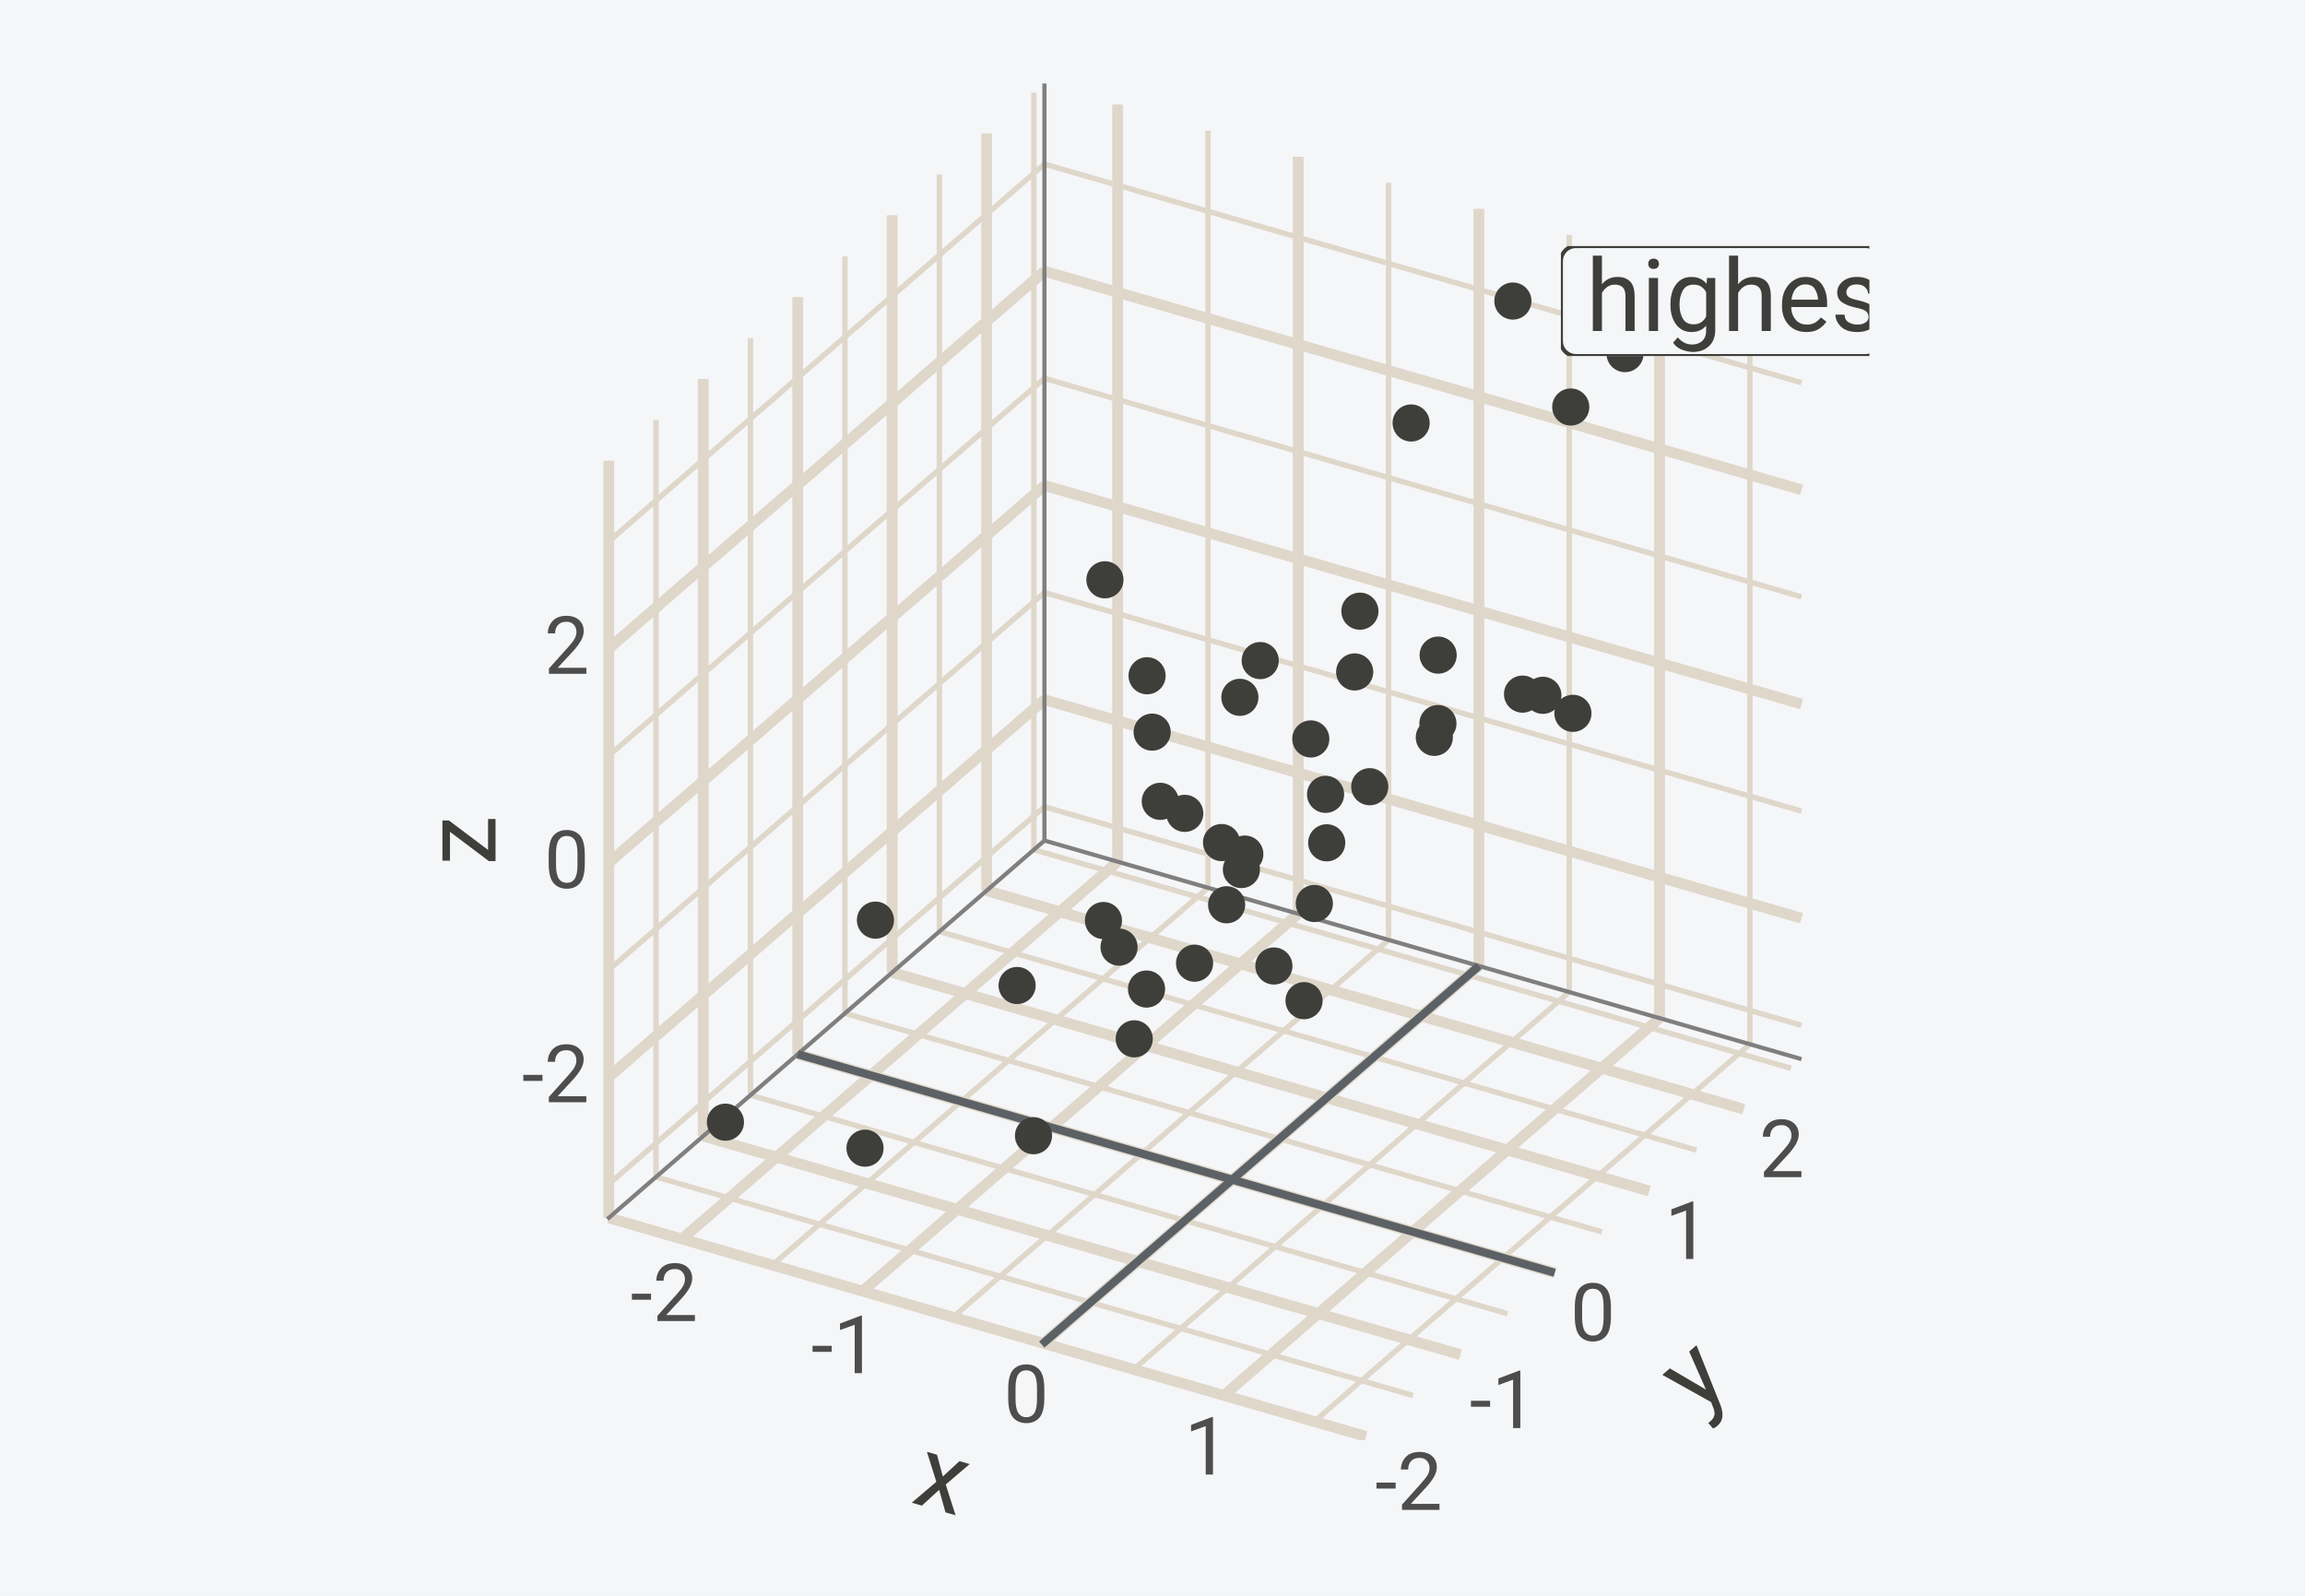
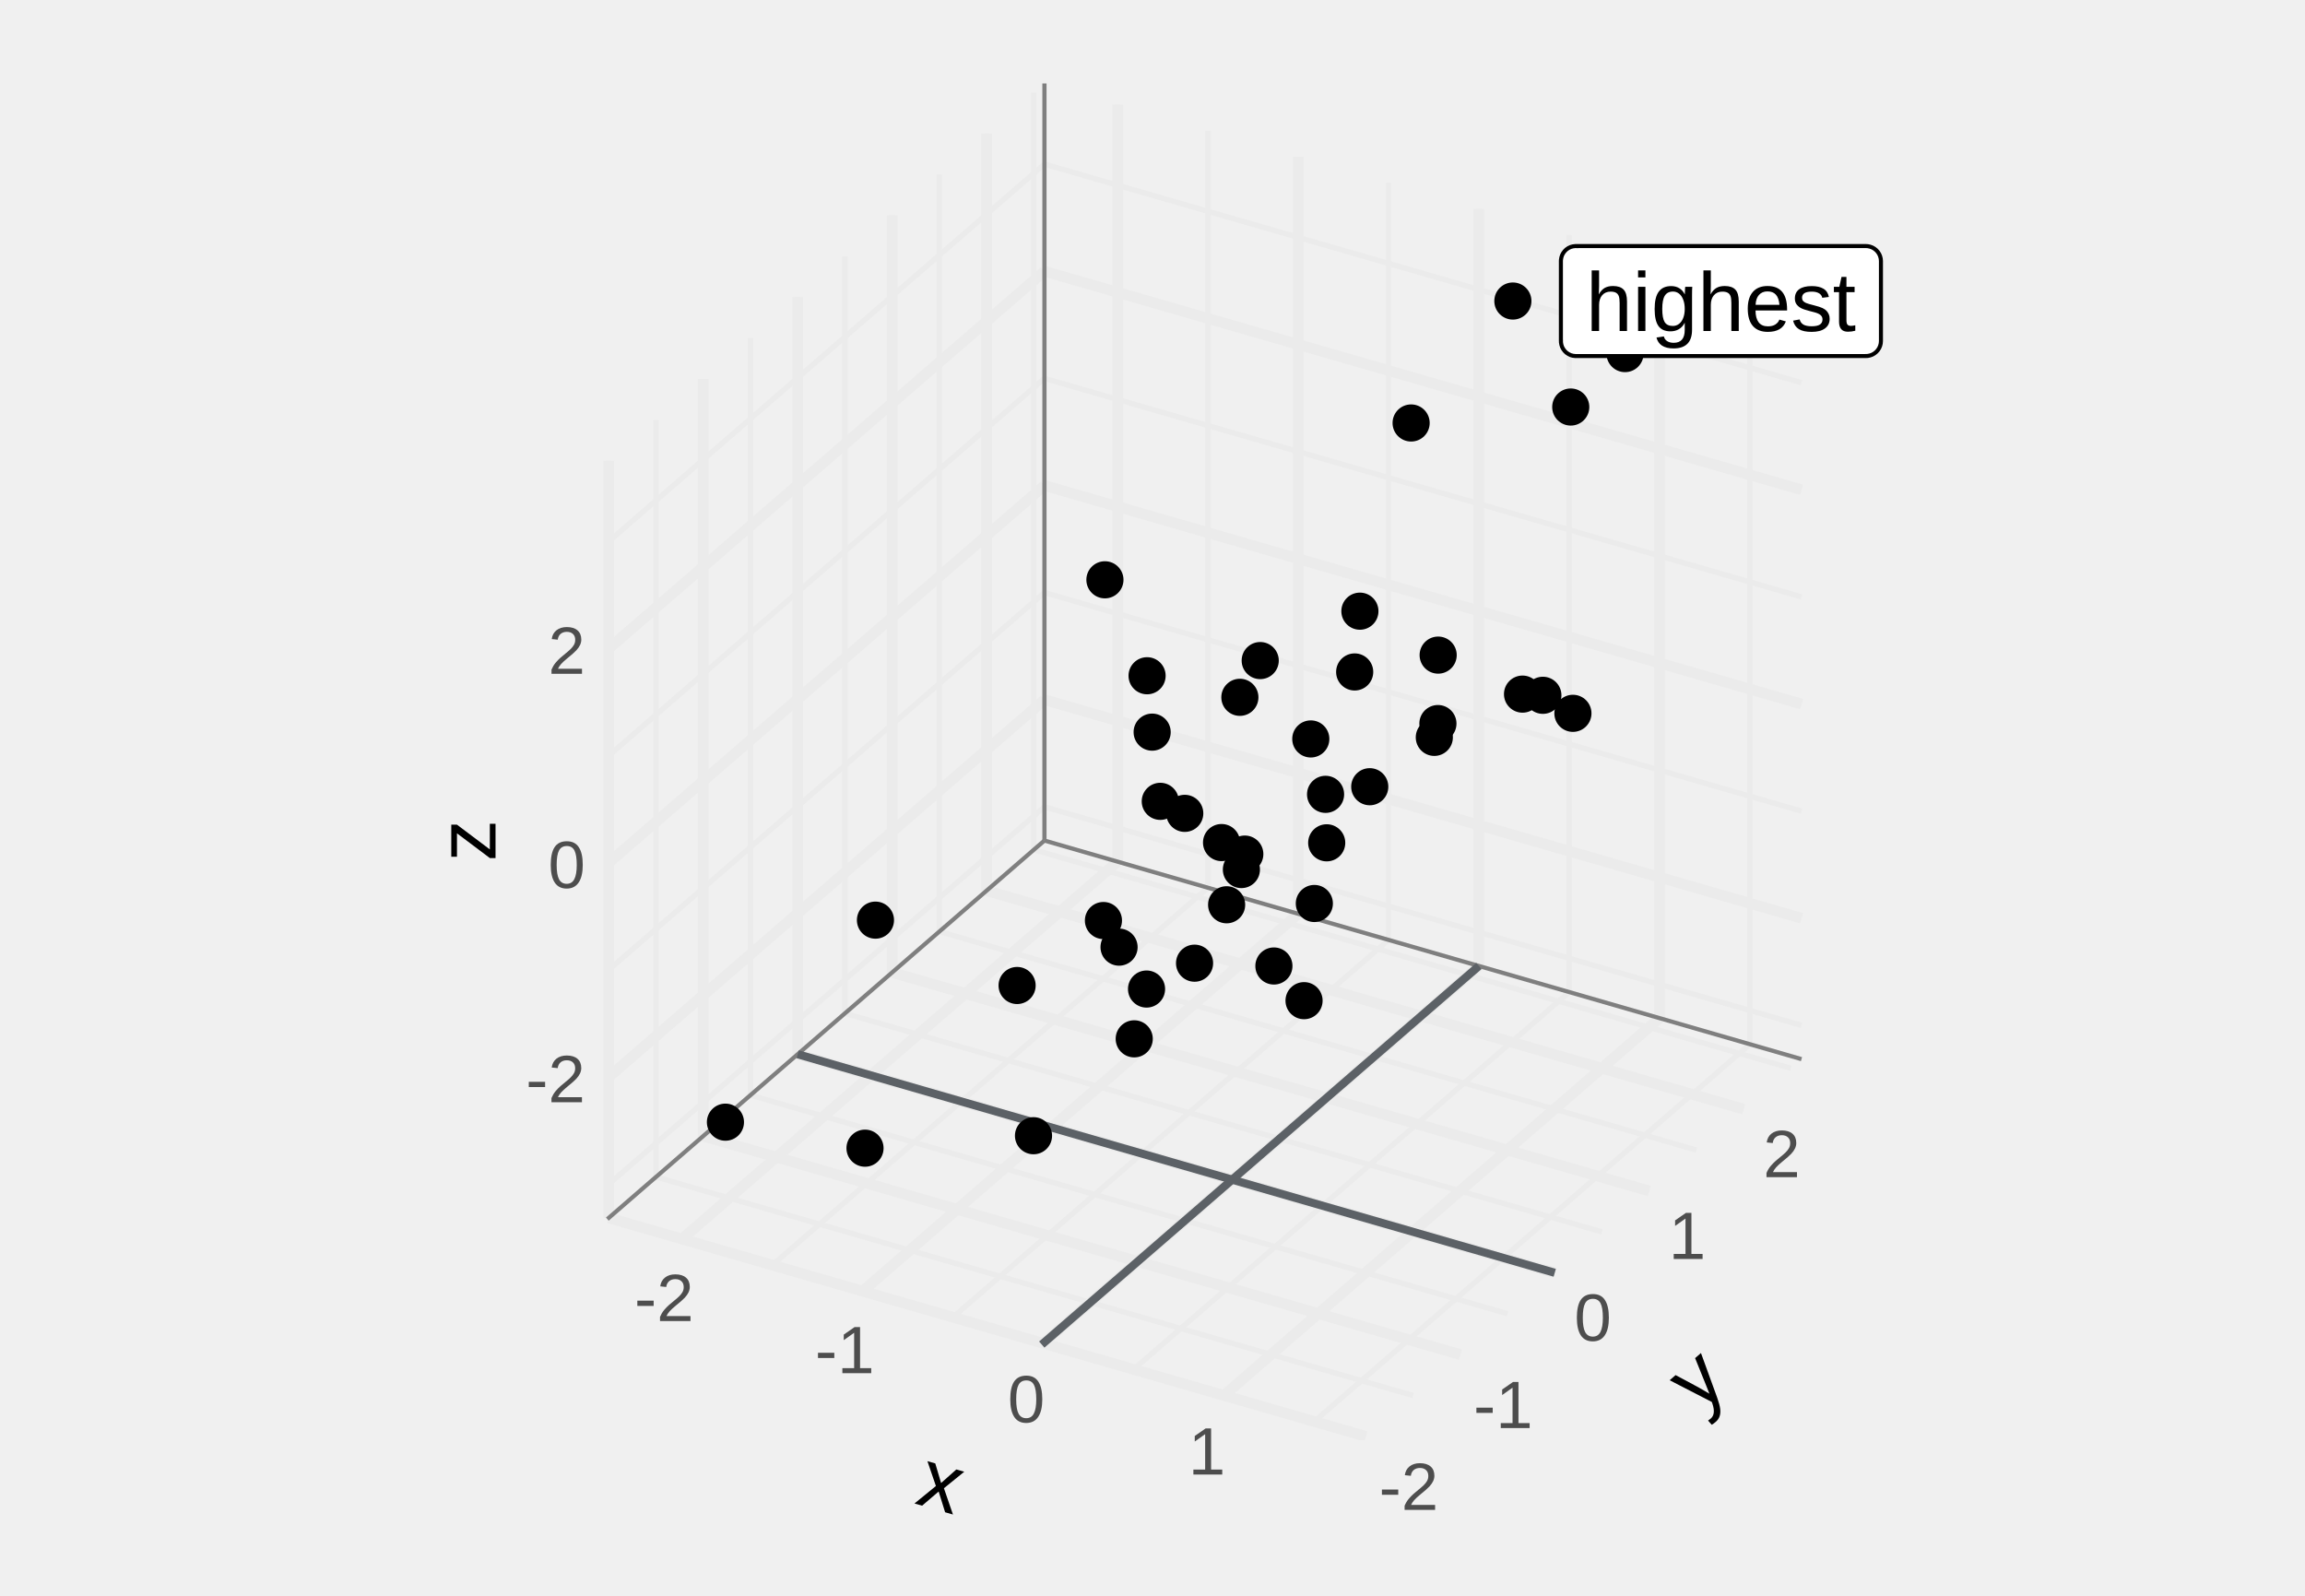
<svg xmlns="http://www.w3.org/2000/svg" width="468.00pt" height="324.00pt" viewBox="0 0 468.00 324.00">
  <g class="svglite">
    <defs>
      <style type="text/css">
-     /* theme-aware-processed */
-     .svglite line, .svglite polyline, .svglite polygon, .svglite path, .svglite circle {
+     .svglite line, .svglite polyline, .svglite polygon, .svglite path, .svglite rect, .svglite circle {
      fill: none;
-       stroke: #3E3F3A;
-       stroke-linecap: round;
-       stroke-linejoin: round;
-       stroke-miterlimit: 10.00;
-     }
-     .svglite &gt; g &gt; rect {
-       fill: none;
-       stroke: #3E3F3A;
+       stroke: #000000;
      stroke-linecap: round;
      stroke-linejoin: round;
      stroke-miterlimit: 10.00;
    }
    .svglite text {
      white-space: pre;
-       fill: #3E3F3A;
    }
    .svglite g.glyphgroup path {
      fill: inherit;
      stroke: none;
    }
  </style>
    </defs>
-     <rect class="svg-bg" width="100%" height="100%" style="stroke: none; fill: #F5F6F8;" />
+     <rect width="100%" height="100%" style="stroke: none; fill: none;" />
    <defs>
      <clipPath id="cpMC4wMHw0NjguMDB8MC4wMHwzMjQuMDA=">
        <rect x="0.00" y="0.00" width="468.00" height="324.00" />
      </clipPath>
    </defs>
    <g clip-path="url(#cpMC4wMHw0NjguMDB8MC4wMHwzMjQuMDA=)">
</g>
    <defs>
      <clipPath id="cpNzIuMDB8Mzk2LjAwfDAuMDB8MzI0LjAw">
        <rect x="72.00" y="0.00" width="324.00" height="324.00" />
      </clipPath>
    </defs>
    <g clip-path="url(#cpNzIuMDB8Mzk2LjAwfDAuMDB8MzI0LjAw)">
      <rect x="72.00" y="0.00" width="324.00" height="324.00" style="stroke-width: 1.65; stroke: none;" />
    </g>
    <g clip-path="url(#cpMC4wMHw0NjguMDB8MC4wMHwzMjQuMDA=)">
      <rect x="80.47" y="8.47" width="307.06" height="307.06" style="stroke-width: 1.65; stroke: none;" />
    </g>
    <defs>
      <clipPath id="cpMTA5LjUyfDM3OS41NnwxNi40NHwyOTIuNDE=">
        <rect x="109.52" y="16.44" width="270.05" height="275.97" />
      </clipPath>
    </defs>
    <g clip-path="url(#cpMTA5LjUyfDM3OS41NnwxNi40NHwyOTIuNDE=)">
-       <polyline points="123.60,247.27 123.60,93.55 " style="stroke-width: 1.10; stroke: #DFD7CA; stroke-linecap: butt;" />
-       <polyline points="133.19,238.96 133.19,85.25 " style="stroke-width: 1.10; stroke: #DFD7CA; stroke-linecap: butt;" />
-       <polyline points="142.78,230.66 142.78,76.94 " style="stroke-width: 1.10; stroke: #DFD7CA; stroke-linecap: butt;" />
-       <polyline points="152.37,222.35 152.37,68.64 " style="stroke-width: 1.10; stroke: #DFD7CA; stroke-linecap: butt;" />
-       <polyline points="161.96,214.05 161.96,60.33 " style="stroke-width: 1.10; stroke: #DFD7CA; stroke-linecap: butt;" />
-       <polyline points="171.55,205.74 171.55,52.03 " style="stroke-width: 1.10; stroke: #DFD7CA; stroke-linecap: butt;" />
-       <polyline points="181.14,197.44 181.14,43.72 " style="stroke-width: 1.10; stroke: #DFD7CA; stroke-linecap: butt;" />
-       <polyline points="190.73,189.13 190.73,35.42 " style="stroke-width: 1.10; stroke: #DFD7CA; stroke-linecap: butt;" />
-       <polyline points="200.32,180.83 200.32,27.11 " style="stroke-width: 1.10; stroke: #DFD7CA; stroke-linecap: butt;" />
-       <polyline points="209.91,172.52 209.91,18.81 " style="stroke-width: 1.10; stroke: #DFD7CA; stroke-linecap: butt;" />
-       <polyline points="123.60,247.27 123.60,93.55 " style="stroke-width: 2.19; stroke: #DFD7CA; stroke-linecap: butt;" />
-       <polyline points="142.78,230.66 142.78,76.94 " style="stroke-width: 2.19; stroke: #DFD7CA; stroke-linecap: butt;" />
-       <polyline points="161.96,214.05 161.96,60.33 " style="stroke-width: 2.19; stroke: #DFD7CA; stroke-linecap: butt;" />
-       <polyline points="181.14,197.44 181.14,43.72 " style="stroke-width: 2.19; stroke: #DFD7CA; stroke-linecap: butt;" />
-       <polyline points="200.32,180.83 200.32,27.11 " style="stroke-width: 2.19; stroke: #DFD7CA; stroke-linecap: butt;" />
-       <polyline points="123.31,240.67 212.06,163.81 " style="stroke-width: 1.10; stroke: #DFD7CA; stroke-linecap: butt;" />
-       <polyline points="123.31,218.92 212.06,142.06 " style="stroke-width: 1.10; stroke: #DFD7CA; stroke-linecap: butt;" />
-       <polyline points="123.31,197.17 212.06,120.31 " style="stroke-width: 1.10; stroke: #DFD7CA; stroke-linecap: butt;" />
-       <polyline points="123.31,175.42 212.06,98.57 " style="stroke-width: 1.10; stroke: #DFD7CA; stroke-linecap: butt;" />
-       <polyline points="123.31,153.68 212.06,76.82 " style="stroke-width: 1.10; stroke: #DFD7CA; stroke-linecap: butt;" />
-       <polyline points="123.31,131.93 212.06,55.07 " style="stroke-width: 1.10; stroke: #DFD7CA; stroke-linecap: butt;" />
-       <polyline points="123.31,110.18 212.06,33.32 " style="stroke-width: 1.10; stroke: #DFD7CA; stroke-linecap: butt;" />
-       <polyline points="123.31,218.92 212.06,142.06 " style="stroke-width: 2.19; stroke: #DFD7CA; stroke-linecap: butt;" />
-       <polyline points="123.31,175.42 212.06,98.57 " style="stroke-width: 2.19; stroke: #DFD7CA; stroke-linecap: butt;" />
-       <polyline points="123.31,131.93 212.06,55.07 " style="stroke-width: 2.19; stroke: #DFD7CA; stroke-linecap: butt;" />
-       <polyline points="226.92,174.95 226.92,21.24 " style="stroke-width: 1.10; stroke: #DFD7CA; stroke-linecap: butt;" />
-       <polyline points="245.26,180.25 245.26,26.53 " style="stroke-width: 1.10; stroke: #DFD7CA; stroke-linecap: butt;" />
-       <polyline points="263.59,185.54 263.59,31.83 " style="stroke-width: 1.10; stroke: #DFD7CA; stroke-linecap: butt;" />
-       <polyline points="281.93,190.84 281.93,37.12 " style="stroke-width: 1.10; stroke: #DFD7CA; stroke-linecap: butt;" />
-       <polyline points="300.27,196.13 300.27,42.42 " style="stroke-width: 1.10; stroke: #DFD7CA; stroke-linecap: butt;" />
-       <polyline points="318.61,201.42 318.61,47.71 " style="stroke-width: 1.10; stroke: #DFD7CA; stroke-linecap: butt;" />
-       <polyline points="336.95,206.72 336.95,53.00 " style="stroke-width: 1.10; stroke: #DFD7CA; stroke-linecap: butt;" />
-       <polyline points="355.29,212.01 355.29,58.30 " style="stroke-width: 1.10; stroke: #DFD7CA; stroke-linecap: butt;" />
-       <polyline points="226.92,174.95 226.92,21.24 " style="stroke-width: 2.19; stroke: #DFD7CA; stroke-linecap: butt;" />
-       <polyline points="263.59,185.54 263.59,31.83 " style="stroke-width: 2.19; stroke: #DFD7CA; stroke-linecap: butt;" />
-       <polyline points="300.27,196.13 300.27,42.42 " style="stroke-width: 2.19; stroke: #DFD7CA; stroke-linecap: butt;" />
-       <polyline points="336.95,206.72 336.95,53.00 " style="stroke-width: 2.19; stroke: #DFD7CA; stroke-linecap: butt;" />
-       <polyline points="212.06,163.81 365.77,208.18 " style="stroke-width: 1.10; stroke: #DFD7CA; stroke-linecap: butt;" />
-       <polyline points="212.06,142.06 365.77,186.43 " style="stroke-width: 1.10; stroke: #DFD7CA; stroke-linecap: butt;" />
-       <polyline points="212.06,120.31 365.77,164.69 " style="stroke-width: 1.10; stroke: #DFD7CA; stroke-linecap: butt;" />
-       <polyline points="212.06,98.57 365.77,142.94 " style="stroke-width: 1.10; stroke: #DFD7CA; stroke-linecap: butt;" />
-       <polyline points="212.06,76.82 365.77,121.19 " style="stroke-width: 1.10; stroke: #DFD7CA; stroke-linecap: butt;" />
-       <polyline points="212.06,55.07 365.77,99.44 " style="stroke-width: 1.10; stroke: #DFD7CA; stroke-linecap: butt;" />
-       <polyline points="212.06,33.32 365.77,77.70 " style="stroke-width: 1.10; stroke: #DFD7CA; stroke-linecap: butt;" />
-       <polyline points="212.06,142.06 365.77,186.43 " style="stroke-width: 2.19; stroke: #DFD7CA; stroke-linecap: butt;" />
-       <polyline points="212.06,98.57 365.77,142.94 " style="stroke-width: 2.19; stroke: #DFD7CA; stroke-linecap: butt;" />
-       <polyline points="212.06,55.07 365.77,99.44 " style="stroke-width: 2.19; stroke: #DFD7CA; stroke-linecap: butt;" />
-       <polyline points="138.17,251.81 226.92,174.95 " style="stroke-width: 1.10; stroke: #DFD7CA; stroke-linecap: butt;" />
-       <polyline points="156.51,257.11 245.26,180.25 " style="stroke-width: 1.10; stroke: #DFD7CA; stroke-linecap: butt;" />
-       <polyline points="174.85,262.40 263.59,185.54 " style="stroke-width: 1.10; stroke: #DFD7CA; stroke-linecap: butt;" />
-       <polyline points="193.19,267.69 281.93,190.84 " style="stroke-width: 1.10; stroke: #DFD7CA; stroke-linecap: butt;" />
-       <polyline points="211.52,272.99 300.27,196.13 " style="stroke-width: 1.10; stroke: #DFD7CA; stroke-linecap: butt;" />
-       <polyline points="229.86,278.28 318.61,201.42 " style="stroke-width: 1.10; stroke: #DFD7CA; stroke-linecap: butt;" />
-       <polyline points="248.20,283.57 336.95,206.72 " style="stroke-width: 1.10; stroke: #DFD7CA; stroke-linecap: butt;" />
-       <polyline points="266.54,288.87 355.29,212.01 " style="stroke-width: 1.10; stroke: #DFD7CA; stroke-linecap: butt;" />
-       <polyline points="138.17,251.81 226.92,174.95 " style="stroke-width: 2.19; stroke: #DFD7CA; stroke-linecap: butt;" />
-       <polyline points="174.85,262.40 263.59,185.54 " style="stroke-width: 2.19; stroke: #DFD7CA; stroke-linecap: butt;" />
-       <polyline points="211.52,272.99 300.27,196.13 " style="stroke-width: 2.19; stroke: #DFD7CA; stroke-linecap: butt;" />
-       <polyline points="248.20,283.57 336.95,206.72 " style="stroke-width: 2.19; stroke: #DFD7CA; stroke-linecap: butt;" />
-       <polyline points="123.60,247.27 277.32,291.64 " style="stroke-width: 1.10; stroke: #DFD7CA; stroke-linecap: butt;" />
-       <polyline points="133.19,238.96 286.91,283.34 " style="stroke-width: 1.10; stroke: #DFD7CA; stroke-linecap: butt;" />
-       <polyline points="142.78,230.66 296.50,275.03 " style="stroke-width: 1.10; stroke: #DFD7CA; stroke-linecap: butt;" />
-       <polyline points="152.37,222.35 306.08,266.73 " style="stroke-width: 1.10; stroke: #DFD7CA; stroke-linecap: butt;" />
-       <polyline points="161.96,214.05 315.67,258.42 " style="stroke-width: 1.10; stroke: #DFD7CA; stroke-linecap: butt;" />
-       <polyline points="171.55,205.74 325.26,250.12 " style="stroke-width: 1.10; stroke: #DFD7CA; stroke-linecap: butt;" />
-       <polyline points="181.14,197.44 334.85,241.81 " style="stroke-width: 1.10; stroke: #DFD7CA; stroke-linecap: butt;" />
-       <polyline points="190.73,189.13 344.44,233.51 " style="stroke-width: 1.10; stroke: #DFD7CA; stroke-linecap: butt;" />
-       <polyline points="200.32,180.83 354.03,225.20 " style="stroke-width: 1.10; stroke: #DFD7CA; stroke-linecap: butt;" />
-       <polyline points="209.91,172.52 363.62,216.90 " style="stroke-width: 1.10; stroke: #DFD7CA; stroke-linecap: butt;" />
-       <polyline points="123.60,247.27 277.32,291.64 " style="stroke-width: 2.19; stroke: #DFD7CA; stroke-linecap: butt;" />
-       <polyline points="142.78,230.66 296.50,275.03 " style="stroke-width: 2.19; stroke: #DFD7CA; stroke-linecap: butt;" />
-       <polyline points="161.96,214.05 315.67,258.42 " style="stroke-width: 2.19; stroke: #DFD7CA; stroke-linecap: butt;" />
-       <polyline points="181.14,197.44 334.85,241.81 " style="stroke-width: 2.19; stroke: #DFD7CA; stroke-linecap: butt;" />
-       <polyline points="200.32,180.83 354.03,225.20 " style="stroke-width: 2.19; stroke: #DFD7CA; stroke-linecap: butt;" />
+       <polyline points="123.60,247.27 123.60,93.55 " style="stroke-width: 1.10; stroke: #EBEBEB; stroke-linecap: butt;" />
+       <polyline points="133.19,238.96 133.19,85.25 " style="stroke-width: 1.10; stroke: #EBEBEB; stroke-linecap: butt;" />
+       <polyline points="142.78,230.66 142.78,76.94 " style="stroke-width: 1.10; stroke: #EBEBEB; stroke-linecap: butt;" />
+       <polyline points="152.37,222.35 152.37,68.64 " style="stroke-width: 1.10; stroke: #EBEBEB; stroke-linecap: butt;" />
+       <polyline points="161.96,214.05 161.96,60.33 " style="stroke-width: 1.10; stroke: #EBEBEB; stroke-linecap: butt;" />
+       <polyline points="171.55,205.74 171.55,52.03 " style="stroke-width: 1.10; stroke: #EBEBEB; stroke-linecap: butt;" />
+       <polyline points="181.14,197.44 181.14,43.72 " style="stroke-width: 1.10; stroke: #EBEBEB; stroke-linecap: butt;" />
+       <polyline points="190.73,189.13 190.73,35.42 " style="stroke-width: 1.10; stroke: #EBEBEB; stroke-linecap: butt;" />
+       <polyline points="200.32,180.83 200.32,27.11 " style="stroke-width: 1.10; stroke: #EBEBEB; stroke-linecap: butt;" />
+       <polyline points="209.91,172.52 209.91,18.81 " style="stroke-width: 1.10; stroke: #EBEBEB; stroke-linecap: butt;" />
+       <polyline points="123.60,247.27 123.60,93.55 " style="stroke-width: 2.19; stroke: #EBEBEB; stroke-linecap: butt;" />
+       <polyline points="142.78,230.66 142.78,76.94 " style="stroke-width: 2.19; stroke: #EBEBEB; stroke-linecap: butt;" />
+       <polyline points="161.96,214.05 161.96,60.33 " style="stroke-width: 2.19; stroke: #EBEBEB; stroke-linecap: butt;" />
+       <polyline points="181.14,197.44 181.14,43.72 " style="stroke-width: 2.19; stroke: #EBEBEB; stroke-linecap: butt;" />
+       <polyline points="200.32,180.83 200.32,27.11 " style="stroke-width: 2.19; stroke: #EBEBEB; stroke-linecap: butt;" />
+       <polyline points="123.31,240.67 212.06,163.81 " style="stroke-width: 1.10; stroke: #EBEBEB; stroke-linecap: butt;" />
+       <polyline points="123.31,218.92 212.06,142.06 " style="stroke-width: 1.10; stroke: #EBEBEB; stroke-linecap: butt;" />
+       <polyline points="123.31,197.17 212.06,120.31 " style="stroke-width: 1.10; stroke: #EBEBEB; stroke-linecap: butt;" />
+       <polyline points="123.31,175.42 212.06,98.57 " style="stroke-width: 1.10; stroke: #EBEBEB; stroke-linecap: butt;" />
+       <polyline points="123.31,153.68 212.06,76.82 " style="stroke-width: 1.10; stroke: #EBEBEB; stroke-linecap: butt;" />
+       <polyline points="123.31,131.93 212.06,55.07 " style="stroke-width: 1.10; stroke: #EBEBEB; stroke-linecap: butt;" />
+       <polyline points="123.31,110.18 212.06,33.32 " style="stroke-width: 1.10; stroke: #EBEBEB; stroke-linecap: butt;" />
+       <polyline points="123.31,218.92 212.06,142.06 " style="stroke-width: 2.19; stroke: #EBEBEB; stroke-linecap: butt;" />
+       <polyline points="123.31,175.42 212.06,98.57 " style="stroke-width: 2.19; stroke: #EBEBEB; stroke-linecap: butt;" />
+       <polyline points="123.31,131.93 212.06,55.07 " style="stroke-width: 2.19; stroke: #EBEBEB; stroke-linecap: butt;" />
+       <polyline points="226.92,174.95 226.92,21.24 " style="stroke-width: 1.10; stroke: #EBEBEB; stroke-linecap: butt;" />
+       <polyline points="245.26,180.25 245.26,26.53 " style="stroke-width: 1.10; stroke: #EBEBEB; stroke-linecap: butt;" />
+       <polyline points="263.59,185.54 263.59,31.83 " style="stroke-width: 1.10; stroke: #EBEBEB; stroke-linecap: butt;" />
+       <polyline points="281.93,190.84 281.93,37.12 " style="stroke-width: 1.10; stroke: #EBEBEB; stroke-linecap: butt;" />
+       <polyline points="300.27,196.13 300.27,42.42 " style="stroke-width: 1.10; stroke: #EBEBEB; stroke-linecap: butt;" />
+       <polyline points="318.61,201.42 318.61,47.71 " style="stroke-width: 1.10; stroke: #EBEBEB; stroke-linecap: butt;" />
+       <polyline points="336.95,206.72 336.95,53.00 " style="stroke-width: 1.10; stroke: #EBEBEB; stroke-linecap: butt;" />
+       <polyline points="355.29,212.01 355.29,58.30 " style="stroke-width: 1.10; stroke: #EBEBEB; stroke-linecap: butt;" />
+       <polyline points="226.92,174.95 226.92,21.24 " style="stroke-width: 2.19; stroke: #EBEBEB; stroke-linecap: butt;" />
+       <polyline points="263.59,185.54 263.59,31.83 " style="stroke-width: 2.19; stroke: #EBEBEB; stroke-linecap: butt;" />
+       <polyline points="300.27,196.13 300.27,42.42 " style="stroke-width: 2.19; stroke: #EBEBEB; stroke-linecap: butt;" />
+       <polyline points="336.95,206.72 336.95,53.00 " style="stroke-width: 2.19; stroke: #EBEBEB; stroke-linecap: butt;" />
+       <polyline points="212.06,163.81 365.77,208.18 " style="stroke-width: 1.10; stroke: #EBEBEB; stroke-linecap: butt;" />
+       <polyline points="212.06,142.06 365.77,186.43 " style="stroke-width: 1.10; stroke: #EBEBEB; stroke-linecap: butt;" />
+       <polyline points="212.06,120.31 365.77,164.69 " style="stroke-width: 1.10; stroke: #EBEBEB; stroke-linecap: butt;" />
+       <polyline points="212.06,98.57 365.77,142.94 " style="stroke-width: 1.10; stroke: #EBEBEB; stroke-linecap: butt;" />
+       <polyline points="212.06,76.82 365.77,121.19 " style="stroke-width: 1.10; stroke: #EBEBEB; stroke-linecap: butt;" />
+       <polyline points="212.06,55.07 365.77,99.44 " style="stroke-width: 1.10; stroke: #EBEBEB; stroke-linecap: butt;" />
+       <polyline points="212.06,33.32 365.77,77.70 " style="stroke-width: 1.10; stroke: #EBEBEB; stroke-linecap: butt;" />
+       <polyline points="212.06,142.06 365.77,186.43 " style="stroke-width: 2.19; stroke: #EBEBEB; stroke-linecap: butt;" />
+       <polyline points="212.06,98.57 365.77,142.94 " style="stroke-width: 2.19; stroke: #EBEBEB; stroke-linecap: butt;" />
+       <polyline points="212.06,55.07 365.77,99.44 " style="stroke-width: 2.19; stroke: #EBEBEB; stroke-linecap: butt;" />
+       <polyline points="138.17,251.81 226.92,174.95 " style="stroke-width: 1.10; stroke: #EBEBEB; stroke-linecap: butt;" />
+       <polyline points="156.51,257.11 245.26,180.25 " style="stroke-width: 1.10; stroke: #EBEBEB; stroke-linecap: butt;" />
+       <polyline points="174.85,262.40 263.59,185.54 " style="stroke-width: 1.10; stroke: #EBEBEB; stroke-linecap: butt;" />
+       <polyline points="193.19,267.69 281.93,190.84 " style="stroke-width: 1.10; stroke: #EBEBEB; stroke-linecap: butt;" />
+       <polyline points="211.52,272.99 300.27,196.13 " style="stroke-width: 1.10; stroke: #EBEBEB; stroke-linecap: butt;" />
+       <polyline points="229.86,278.28 318.61,201.42 " style="stroke-width: 1.10; stroke: #EBEBEB; stroke-linecap: butt;" />
+       <polyline points="248.20,283.57 336.95,206.72 " style="stroke-width: 1.10; stroke: #EBEBEB; stroke-linecap: butt;" />
+       <polyline points="266.54,288.87 355.29,212.01 " style="stroke-width: 1.10; stroke: #EBEBEB; stroke-linecap: butt;" />
+       <polyline points="138.17,251.81 226.92,174.95 " style="stroke-width: 2.19; stroke: #EBEBEB; stroke-linecap: butt;" />
+       <polyline points="174.85,262.40 263.59,185.54 " style="stroke-width: 2.19; stroke: #EBEBEB; stroke-linecap: butt;" />
+       <polyline points="211.52,272.99 300.27,196.13 " style="stroke-width: 2.19; stroke: #EBEBEB; stroke-linecap: butt;" />
+       <polyline points="248.20,283.57 336.95,206.72 " style="stroke-width: 2.19; stroke: #EBEBEB; stroke-linecap: butt;" />
+       <polyline points="123.60,247.27 277.32,291.64 " style="stroke-width: 1.10; stroke: #EBEBEB; stroke-linecap: butt;" />
+       <polyline points="133.19,238.96 286.91,283.34 " style="stroke-width: 1.10; stroke: #EBEBEB; stroke-linecap: butt;" />
+       <polyline points="142.78,230.66 296.50,275.03 " style="stroke-width: 1.10; stroke: #EBEBEB; stroke-linecap: butt;" />
+       <polyline points="152.37,222.35 306.08,266.73 " style="stroke-width: 1.10; stroke: #EBEBEB; stroke-linecap: butt;" />
+       <polyline points="161.96,214.05 315.67,258.42 " style="stroke-width: 1.10; stroke: #EBEBEB; stroke-linecap: butt;" />
+       <polyline points="171.55,205.74 325.26,250.12 " style="stroke-width: 1.10; stroke: #EBEBEB; stroke-linecap: butt;" />
+       <polyline points="181.14,197.44 334.85,241.81 " style="stroke-width: 1.10; stroke: #EBEBEB; stroke-linecap: butt;" />
+       <polyline points="190.73,189.13 344.44,233.51 " style="stroke-width: 1.10; stroke: #EBEBEB; stroke-linecap: butt;" />
+       <polyline points="200.32,180.83 354.03,225.20 " style="stroke-width: 1.10; stroke: #EBEBEB; stroke-linecap: butt;" />
+       <polyline points="209.91,172.52 363.62,216.90 " style="stroke-width: 1.10; stroke: #EBEBEB; stroke-linecap: butt;" />
+       <polyline points="123.60,247.27 277.32,291.64 " style="stroke-width: 2.19; stroke: #EBEBEB; stroke-linecap: butt;" />
+       <polyline points="142.78,230.66 296.50,275.03 " style="stroke-width: 2.19; stroke: #EBEBEB; stroke-linecap: butt;" />
+       <polyline points="161.96,214.05 315.67,258.42 " style="stroke-width: 2.19; stroke: #EBEBEB; stroke-linecap: butt;" />
+       <polyline points="181.14,197.44 334.85,241.81 " style="stroke-width: 2.19; stroke: #EBEBEB; stroke-linecap: butt;" />
+       <polyline points="200.32,180.83 354.03,225.20 " style="stroke-width: 2.19; stroke: #EBEBEB; stroke-linecap: butt;" />
      <polyline points="212.06,170.66 365.77,215.04 " style="stroke-width: 0.85; stroke: #7F7F7F; stroke-linecap: butt;" />
      <polyline points="123.31,247.52 212.06,170.66 " style="stroke-width: 0.85; stroke: #7F7F7F; stroke-linecap: butt;" />
      <polyline points="212.06,170.66 212.06,16.95 " style="stroke-width: 0.85; stroke: #7F7F7F; stroke-linecap: butt;" />
-       <circle class="theme-fill-fg" cx="224.34" cy="117.72" r="3.22" style="stroke-width: 1.10; fill: #3E3F3A;" />
-       <circle class="theme-fill-fg" cx="177.75" cy="186.82" r="3.22" style="stroke-width: 1.10; fill: #3E3F3A;" />
-       <circle class="theme-fill-fg" cx="147.29" cy="227.84" r="3.22" style="stroke-width: 1.10; fill: #3E3F3A;" />
-       <circle class="theme-fill-fg" cx="286.51" cy="85.88" r="3.22" style="stroke-width: 1.10; fill: #3E3F3A;" />
-       <circle class="theme-fill-fg" cx="232.90" cy="137.20" r="3.22" style="stroke-width: 1.10; fill: #3E3F3A;" />
-       <circle class="theme-fill-fg" cx="175.63" cy="233.12" r="3.22" style="stroke-width: 1.10; fill: #3E3F3A;" />
-       <circle class="theme-fill-fg" cx="255.87" cy="134.12" r="3.22" style="stroke-width: 1.10; fill: #3E3F3A;" />
-       <circle class="theme-fill-fg" cx="224.04" cy="186.90" r="3.22" style="stroke-width: 1.10; fill: #3E3F3A;" />
-       <circle class="theme-fill-fg" cx="240.55" cy="165.14" r="3.22" style="stroke-width: 1.10; fill: #3E3F3A;" />
-       <circle class="theme-fill-fg" cx="233.93" cy="148.65" r="3.22" style="stroke-width: 1.10; fill: #3E3F3A;" />
-       <circle class="theme-fill-fg" cx="266.14" cy="150.03" r="3.22" style="stroke-width: 1.10; fill: #3E3F3A;" />
-       <circle class="theme-fill-fg" cx="329.94" cy="71.79" r="3.22" style="stroke-width: 1.10; fill: #3E3F3A;" />
-       <circle class="theme-fill-fg" cx="206.51" cy="200.09" r="3.22" style="stroke-width: 1.10; fill: #3E3F3A;" />
-       <circle class="theme-fill-fg" cx="307.17" cy="61.12" r="3.22" style="stroke-width: 1.10; fill: #3E3F3A;" />
-       <circle class="theme-fill-fg" cx="242.54" cy="195.56" r="3.22" style="stroke-width: 1.10; fill: #3E3F3A;" />
-       <circle class="theme-fill-fg" cx="232.79" cy="200.81" r="3.22" style="stroke-width: 1.10; fill: #3E3F3A;" />
-       <circle class="theme-fill-fg" cx="292.00" cy="133.01" r="3.22" style="stroke-width: 1.10; fill: #3E3F3A;" />
-       <circle class="theme-fill-fg" cx="291.22" cy="149.71" r="3.22" style="stroke-width: 1.10; fill: #3E3F3A;" />
-       <circle class="theme-fill-fg" cx="230.29" cy="210.92" r="3.22" style="stroke-width: 1.10; fill: #3E3F3A;" />
-       <circle class="theme-fill-fg" cx="276.11" cy="124.09" r="3.22" style="stroke-width: 1.10; fill: #3E3F3A;" />
-       <circle class="theme-fill-fg" cx="275.05" cy="136.43" r="3.22" style="stroke-width: 1.10; fill: #3E3F3A;" />
-       <circle class="theme-fill-fg" cx="269.37" cy="171.12" r="3.22" style="stroke-width: 1.10; fill: #3E3F3A;" />
-       <circle class="theme-fill-fg" cx="318.92" cy="82.64" r="3.22" style="stroke-width: 1.10; fill: #3E3F3A;" />
-       <circle class="theme-fill-fg" cx="269.14" cy="161.28" r="3.22" style="stroke-width: 1.10; fill: #3E3F3A;" />
-       <circle class="theme-fill-fg" cx="278.11" cy="159.73" r="3.22" style="stroke-width: 1.10; fill: #3E3F3A;" />
-       <circle class="theme-fill-fg" cx="258.65" cy="196.13" r="3.22" style="stroke-width: 1.10; fill: #3E3F3A;" />
-       <circle class="theme-fill-fg" cx="309.13" cy="140.93" r="3.22" style="stroke-width: 1.10; fill: #3E3F3A;" />
-       <circle class="theme-fill-fg" cx="319.36" cy="144.83" r="3.22" style="stroke-width: 1.10; fill: #3E3F3A;" />
-       <circle class="theme-fill-fg" cx="266.86" cy="183.44" r="3.22" style="stroke-width: 1.10; fill: #3E3F3A;" />
-       <circle class="theme-fill-fg" cx="235.58" cy="162.70" r="3.22" style="stroke-width: 1.10; fill: #3E3F3A;" />
-       <circle class="theme-fill-fg" cx="227.21" cy="192.30" r="3.22" style="stroke-width: 1.10; fill: #3E3F3A;" />
-       <circle class="theme-fill-fg" cx="248.02" cy="171.07" r="3.22" style="stroke-width: 1.10; fill: #3E3F3A;" />
-       <circle class="theme-fill-fg" cx="251.74" cy="141.58" r="3.22" style="stroke-width: 1.10; fill: #3E3F3A;" />
-       <circle class="theme-fill-fg" cx="291.95" cy="146.91" r="3.22" style="stroke-width: 1.10; fill: #3E3F3A;" />
-       <circle class="theme-fill-fg" cx="313.26" cy="141.17" r="3.22" style="stroke-width: 1.10; fill: #3E3F3A;" />
-       <circle class="theme-fill-fg" cx="264.77" cy="203.17" r="3.22" style="stroke-width: 1.10; fill: #3E3F3A;" />
-       <circle class="theme-fill-fg" cx="252.05" cy="176.55" r="3.22" style="stroke-width: 1.10; fill: #3E3F3A;" />
-       <circle class="theme-fill-fg" cx="249.05" cy="183.70" r="3.22" style="stroke-width: 1.10; fill: #3E3F3A;" />
-       <circle class="theme-fill-fg" cx="252.74" cy="173.41" r="3.22" style="stroke-width: 1.10; fill: #3E3F3A;" />
+       <circle cx="224.34" cy="117.72" r="3.22" style="stroke-width: 1.10; fill: #000000;" />
+       <circle cx="177.75" cy="186.82" r="3.22" style="stroke-width: 1.10; fill: #000000;" />
+       <circle cx="147.29" cy="227.84" r="3.22" style="stroke-width: 1.10; fill: #000000;" />
+       <circle cx="286.51" cy="85.88" r="3.22" style="stroke-width: 1.10; fill: #000000;" />
+       <circle cx="232.90" cy="137.20" r="3.22" style="stroke-width: 1.10; fill: #000000;" />
+       <circle cx="175.63" cy="233.12" r="3.22" style="stroke-width: 1.10; fill: #000000;" />
+       <circle cx="255.87" cy="134.12" r="3.22" style="stroke-width: 1.10; fill: #000000;" />
+       <circle cx="224.04" cy="186.90" r="3.22" style="stroke-width: 1.10; fill: #000000;" />
+       <circle cx="240.55" cy="165.14" r="3.22" style="stroke-width: 1.10; fill: #000000;" />
+       <circle cx="233.93" cy="148.65" r="3.22" style="stroke-width: 1.10; fill: #000000;" />
+       <circle cx="266.14" cy="150.03" r="3.22" style="stroke-width: 1.10; fill: #000000;" />
+       <circle cx="329.94" cy="71.79" r="3.22" style="stroke-width: 1.10; fill: #000000;" />
+       <circle cx="206.51" cy="200.09" r="3.22" style="stroke-width: 1.10; fill: #000000;" />
+       <circle cx="307.17" cy="61.12" r="3.22" style="stroke-width: 1.10; fill: #000000;" />
+       <circle cx="242.54" cy="195.56" r="3.22" style="stroke-width: 1.10; fill: #000000;" />
+       <circle cx="232.79" cy="200.81" r="3.22" style="stroke-width: 1.10; fill: #000000;" />
+       <circle cx="292.00" cy="133.01" r="3.22" style="stroke-width: 1.10; fill: #000000;" />
+       <circle cx="291.22" cy="149.71" r="3.22" style="stroke-width: 1.10; fill: #000000;" />
+       <circle cx="230.29" cy="210.92" r="3.22" style="stroke-width: 1.10; fill: #000000;" />
+       <circle cx="276.11" cy="124.09" r="3.22" style="stroke-width: 1.10; fill: #000000;" />
+       <circle cx="275.05" cy="136.43" r="3.22" style="stroke-width: 1.10; fill: #000000;" />
+       <circle cx="269.37" cy="171.12" r="3.22" style="stroke-width: 1.10; fill: #000000;" />
+       <circle cx="318.92" cy="82.64" r="3.22" style="stroke-width: 1.10; fill: #000000;" />
+       <circle cx="269.14" cy="161.28" r="3.22" style="stroke-width: 1.10; fill: #000000;" />
+       <circle cx="278.11" cy="159.73" r="3.22" style="stroke-width: 1.10; fill: #000000;" />
+       <circle cx="258.65" cy="196.13" r="3.22" style="stroke-width: 1.10; fill: #000000;" />
+       <circle cx="309.13" cy="140.93" r="3.22" style="stroke-width: 1.10; fill: #000000;" />
+       <circle cx="319.36" cy="144.83" r="3.22" style="stroke-width: 1.10; fill: #000000;" />
+       <circle cx="266.86" cy="183.44" r="3.22" style="stroke-width: 1.10; fill: #000000;" />
+       <circle cx="235.58" cy="162.70" r="3.22" style="stroke-width: 1.10; fill: #000000;" />
+       <circle cx="227.21" cy="192.30" r="3.22" style="stroke-width: 1.10; fill: #000000;" />
+       <circle cx="248.02" cy="171.07" r="3.22" style="stroke-width: 1.10; fill: #000000;" />
+       <circle cx="251.74" cy="141.58" r="3.22" style="stroke-width: 1.10; fill: #000000;" />
+       <circle cx="291.95" cy="146.91" r="3.22" style="stroke-width: 1.10; fill: #000000;" />
+       <circle cx="313.26" cy="141.17" r="3.22" style="stroke-width: 1.10; fill: #000000;" />
+       <circle cx="264.77" cy="203.17" r="3.22" style="stroke-width: 1.10; fill: #000000;" />
+       <circle cx="252.05" cy="176.55" r="3.22" style="stroke-width: 1.10; fill: #000000;" />
+       <circle cx="249.05" cy="183.70" r="3.22" style="stroke-width: 1.10; fill: #000000;" />
+       <circle cx="252.74" cy="173.41" r="3.22" style="stroke-width: 1.10; fill: #000000;" />
      <polyline points="161.96,214.05 315.67,258.42 " style="stroke-width: 1.65; stroke: #5C6166; stroke-linecap: butt;" />
      <polyline points="211.52,272.99 300.27,196.13 " style="stroke-width: 1.65; stroke: #5C6166; stroke-linecap: butt;" />
-       <circle class="theme-fill-fg" cx="209.84" cy="230.59" r="3.22" style="stroke-width: 1.10; fill: #3E3F3A;" />
+       <circle cx="209.84" cy="230.59" r="3.22" style="stroke-width: 1.10; fill: #000000;" />
    </g>
-     <defs>
-       <clipPath id="cp-0">
-         <path d="M 316.92 72.29 L 379.56 72.29 L 379.56 49.96 L 316.92 49.96 Z" />
-       </clipPath>
-     </defs>
-     <g clip-path="url(#cp-0)">
-       <polygon class="theme-fill-bg" points="319.97,72.29 378.85,72.29 378.72,72.29 379.21,72.27 379.69,72.17 380.15,72.00 380.58,71.75 380.96,71.44 381.28,71.08 381.55,70.66 381.74,70.21 381.86,69.73 381.90,69.24 381.90,69.24 381.90,53.00 381.90,53.00 381.86,52.52 381.74,52.04 381.55,51.59 381.28,51.17 380.96,50.81 380.58,50.50 380.15,50.25 379.69,50.08 379.21,49.98 378.85,49.96 319.97,49.96 320.34,49.98 319.85,49.96 319.36,50.02 318.89,50.15 318.45,50.36 318.04,50.64 317.69,50.98 317.39,51.38 317.16,51.81 317.01,52.28 316.93,52.76 316.92,53.00 316.92,69.24 316.93,69.00 316.93,69.49 317.01,69.97 317.16,70.44 317.39,70.87 317.69,71.27 318.04,71.61 318.45,71.88 318.89,72.10 319.36,72.23 319.85,72.29 " style="stroke-width: 0.82; fill: #F5F6F8;" />
+     <g clip-path="url(#cpMC4wMHw0NjguMDB8MC4wMHwzMjQuMDA=)">
+       <polygon points="319.97,72.29 378.85,72.29 378.72,72.29 379.21,72.27 379.69,72.17 380.15,72.00 380.58,71.75 380.96,71.44 381.28,71.08 381.55,70.66 381.74,70.21 381.86,69.73 381.90,69.24 381.90,69.24 381.90,53.00 381.90,53.00 381.86,52.52 381.74,52.04 381.55,51.59 381.28,51.17 380.96,50.81 380.58,50.50 380.15,50.25 379.69,50.08 379.21,49.98 378.85,49.96 319.97,49.96 320.34,49.98 319.85,49.96 319.36,50.02 318.89,50.15 318.45,50.36 318.04,50.64 317.69,50.98 317.39,51.38 317.16,51.81 317.01,52.28 316.93,52.76 316.92,53.00 316.92,69.24 316.93,69.00 316.93,69.49 317.01,69.97 317.16,70.44 317.39,70.87 317.69,71.27 318.04,71.61 318.45,71.88 318.89,72.10 319.36,72.23 319.85,72.29 " style="stroke-width: 0.82; fill: #FFFFFF;" />
+       <text x="322.00" y="67.21" style="font-size: 17.00px; font-family: &quot;Arial&quot;;" textLength="54.81px" lengthAdjust="spacingAndGlyphs">highest</text>
    </g>
-     <g clip-path="url(#cp-0)">
-       <text x="322.00" y="67.21" style="font-size: 1.7em; font-family: &quot;Roboto&quot;, -apple-system, BlinkMacSystemFont, &quot;Segoe UI&quot;, system-ui, sans-serif;">highest</text>
-     </g>
-     <g clip-path="url(#cp-0)">
- </g>
    <g clip-path="url(#cpMTA5LjUyfDM3OS41NnwxNi40NHwyOTIuNDE=)">
</g>
    <g clip-path="url(#cpMC4wMHw0NjguMDB8MC4wMHwzMjQuMDA=)">
-       <text x="134.84" y="268.22" text-anchor="middle" style="font-size: 1.36em;fill: #4D4D4D; font-family: &quot;Roboto&quot;, -apple-system, BlinkMacSystemFont, &quot;Segoe UI&quot;, system-ui, sans-serif;">-2</text>
-       <text x="171.52" y="278.80" text-anchor="middle" style="font-size: 1.36em;fill: #4D4D4D; font-family: &quot;Roboto&quot;, -apple-system, BlinkMacSystemFont, &quot;Segoe UI&quot;, system-ui, sans-serif;">-1</text>
-       <text x="208.37" y="288.79" text-anchor="middle" style="font-size: 1.36em;fill: #4D4D4D; font-family: &quot;Roboto&quot;, -apple-system, BlinkMacSystemFont, &quot;Segoe UI&quot;, system-ui, sans-serif;">0</text>
-       <text x="245.05" y="299.38" text-anchor="middle" style="font-size: 1.36em;fill: #4D4D4D; font-family: &quot;Roboto&quot;, -apple-system, BlinkMacSystemFont, &quot;Segoe UI&quot;, system-ui, sans-serif;">1</text>
-       <text transform="translate(189.58,306.38) rotate(16)" text-anchor="middle" style="font-size: 1.7em; font-family: &quot;Roboto&quot;, -apple-system, BlinkMacSystemFont, &quot;Segoe UI&quot;, system-ui, sans-serif;">x</text>
-       <text x="286.02" y="306.56" text-anchor="middle" style="font-size: 1.36em;fill: #4D4D4D; font-family: &quot;Roboto&quot;, -apple-system, BlinkMacSystemFont, &quot;Segoe UI&quot;, system-ui, sans-serif;">-2</text>
-       <text x="305.20" y="289.95" text-anchor="middle" style="font-size: 1.36em;fill: #4D4D4D; font-family: &quot;Roboto&quot;, -apple-system, BlinkMacSystemFont, &quot;Segoe UI&quot;, system-ui, sans-serif;">-1</text>
-       <text x="323.41" y="272.22" text-anchor="middle" style="font-size: 1.36em;fill: #4D4D4D; font-family: &quot;Roboto&quot;, -apple-system, BlinkMacSystemFont, &quot;Segoe UI&quot;, system-ui, sans-serif;">0</text>
-       <text x="342.58" y="255.61" text-anchor="middle" style="font-size: 1.36em;fill: #4D4D4D; font-family: &quot;Roboto&quot;, -apple-system, BlinkMacSystemFont, &quot;Segoe UI&quot;, system-ui, sans-serif;">1</text>
-       <text x="361.76" y="239.00" text-anchor="middle" style="font-size: 1.36em;fill: #4D4D4D; font-family: &quot;Roboto&quot;, -apple-system, BlinkMacSystemFont, &quot;Segoe UI&quot;, system-ui, sans-serif;">2</text>
-       <text transform="translate(348.07,284.26) rotate(-41)" text-anchor="middle" style="font-size: 1.7em; font-family: &quot;Roboto&quot;, -apple-system, BlinkMacSystemFont, &quot;Segoe UI&quot;, system-ui, sans-serif;">y</text>
-       <text x="112.80" y="223.79" text-anchor="middle" style="font-size: 1.36em;fill: #4D4D4D; font-family: &quot;Roboto&quot;, -apple-system, BlinkMacSystemFont, &quot;Segoe UI&quot;, system-ui, sans-serif;">-2</text>
-       <text x="115.07" y="180.29" text-anchor="middle" style="font-size: 1.36em;fill: #4D4D4D; font-family: &quot;Roboto&quot;, -apple-system, BlinkMacSystemFont, &quot;Segoe UI&quot;, system-ui, sans-serif;">0</text>
-       <text x="115.07" y="136.80" text-anchor="middle" style="font-size: 1.36em;fill: #4D4D4D; font-family: &quot;Roboto&quot;, -apple-system, BlinkMacSystemFont, &quot;Segoe UI&quot;, system-ui, sans-serif;">2</text>
-       <text transform="translate(100.61,170.66) rotate(-90)" text-anchor="middle" style="font-size: 1.7em; font-family: &quot;Roboto&quot;, -apple-system, BlinkMacSystemFont, &quot;Segoe UI&quot;, system-ui, sans-serif;">z</text>
+       <text x="134.84" y="268.22" text-anchor="middle" style="font-size: 13.60px;fill: #4D4D4D; font-family: &quot;Arial&quot;;" textLength="12.09px" lengthAdjust="spacingAndGlyphs">-2</text>
+       <text x="171.52" y="278.80" text-anchor="middle" style="font-size: 13.60px;fill: #4D4D4D; font-family: &quot;Arial&quot;;" textLength="12.09px" lengthAdjust="spacingAndGlyphs">-1</text>
+       <text x="208.37" y="288.79" text-anchor="middle" style="font-size: 13.60px;fill: #4D4D4D; font-family: &quot;Arial&quot;;" textLength="7.56px" lengthAdjust="spacingAndGlyphs">0</text>
+       <text x="245.05" y="299.38" text-anchor="middle" style="font-size: 13.60px;fill: #4D4D4D; font-family: &quot;Arial&quot;;" textLength="7.56px" lengthAdjust="spacingAndGlyphs">1</text>
+       <text transform="translate(189.58,306.38) rotate(16)" text-anchor="middle" style="font-size: 17.00px; font-family: &quot;Arial&quot;;" textLength="8.50px" lengthAdjust="spacingAndGlyphs">x</text>
+       <text x="286.02" y="306.56" text-anchor="middle" style="font-size: 13.60px;fill: #4D4D4D; font-family: &quot;Arial&quot;;" textLength="12.09px" lengthAdjust="spacingAndGlyphs">-2</text>
+       <text x="305.20" y="289.95" text-anchor="middle" style="font-size: 13.60px;fill: #4D4D4D; font-family: &quot;Arial&quot;;" textLength="12.09px" lengthAdjust="spacingAndGlyphs">-1</text>
+       <text x="323.41" y="272.22" text-anchor="middle" style="font-size: 13.60px;fill: #4D4D4D; font-family: &quot;Arial&quot;;" textLength="7.56px" lengthAdjust="spacingAndGlyphs">0</text>
+       <text x="342.58" y="255.61" text-anchor="middle" style="font-size: 13.60px;fill: #4D4D4D; font-family: &quot;Arial&quot;;" textLength="7.56px" lengthAdjust="spacingAndGlyphs">1</text>
+       <text x="361.76" y="239.00" text-anchor="middle" style="font-size: 13.60px;fill: #4D4D4D; font-family: &quot;Arial&quot;;" textLength="7.56px" lengthAdjust="spacingAndGlyphs">2</text>
+       <text transform="translate(348.07,284.26) rotate(-41)" text-anchor="middle" style="font-size: 17.00px; font-family: &quot;Arial&quot;;" textLength="8.50px" lengthAdjust="spacingAndGlyphs">y</text>
+       <text x="112.80" y="223.79" text-anchor="middle" style="font-size: 13.60px;fill: #4D4D4D; font-family: &quot;Arial&quot;;" textLength="12.09px" lengthAdjust="spacingAndGlyphs">-2</text>
+       <text x="115.07" y="180.29" text-anchor="middle" style="font-size: 13.60px;fill: #4D4D4D; font-family: &quot;Arial&quot;;" textLength="7.56px" lengthAdjust="spacingAndGlyphs">0</text>
+       <text x="115.07" y="136.80" text-anchor="middle" style="font-size: 13.60px;fill: #4D4D4D; font-family: &quot;Arial&quot;;" textLength="7.56px" lengthAdjust="spacingAndGlyphs">2</text>
+       <text transform="translate(100.61,170.66) rotate(-90)" text-anchor="middle" style="font-size: 17.00px; font-family: &quot;Arial&quot;;" textLength="8.50px" lengthAdjust="spacingAndGlyphs">z</text>
    </g>
  </g>
</svg>
